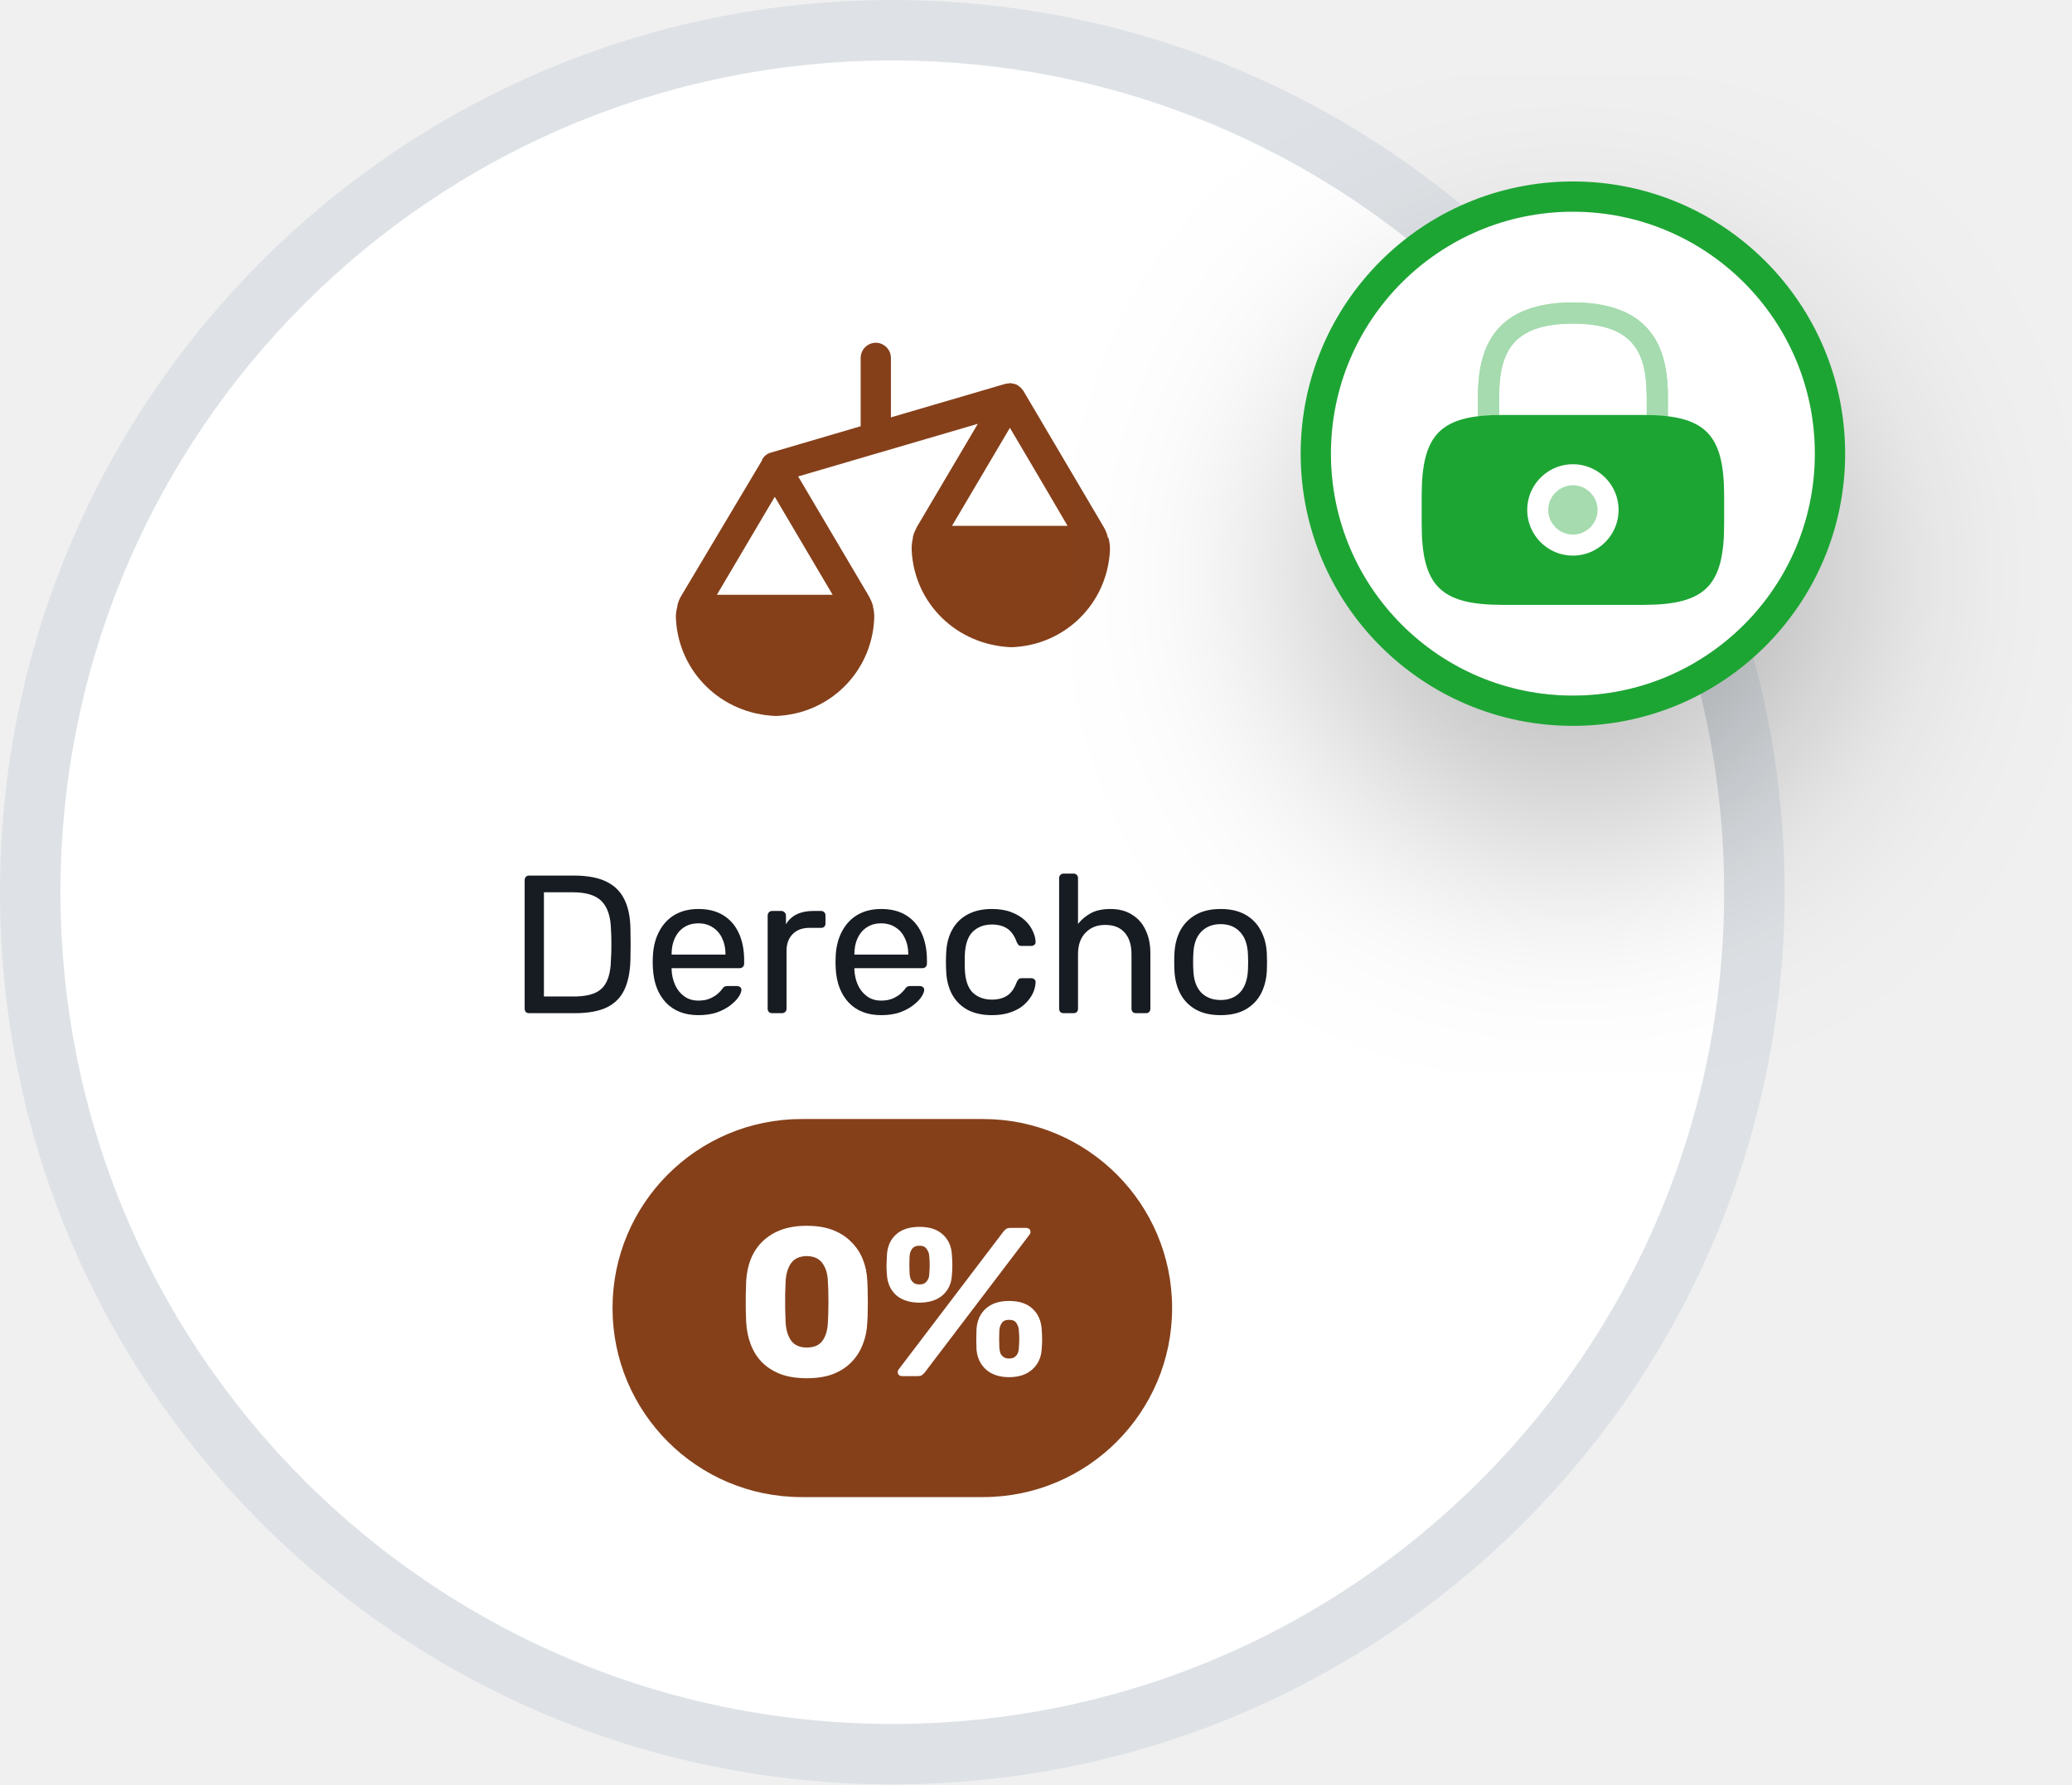
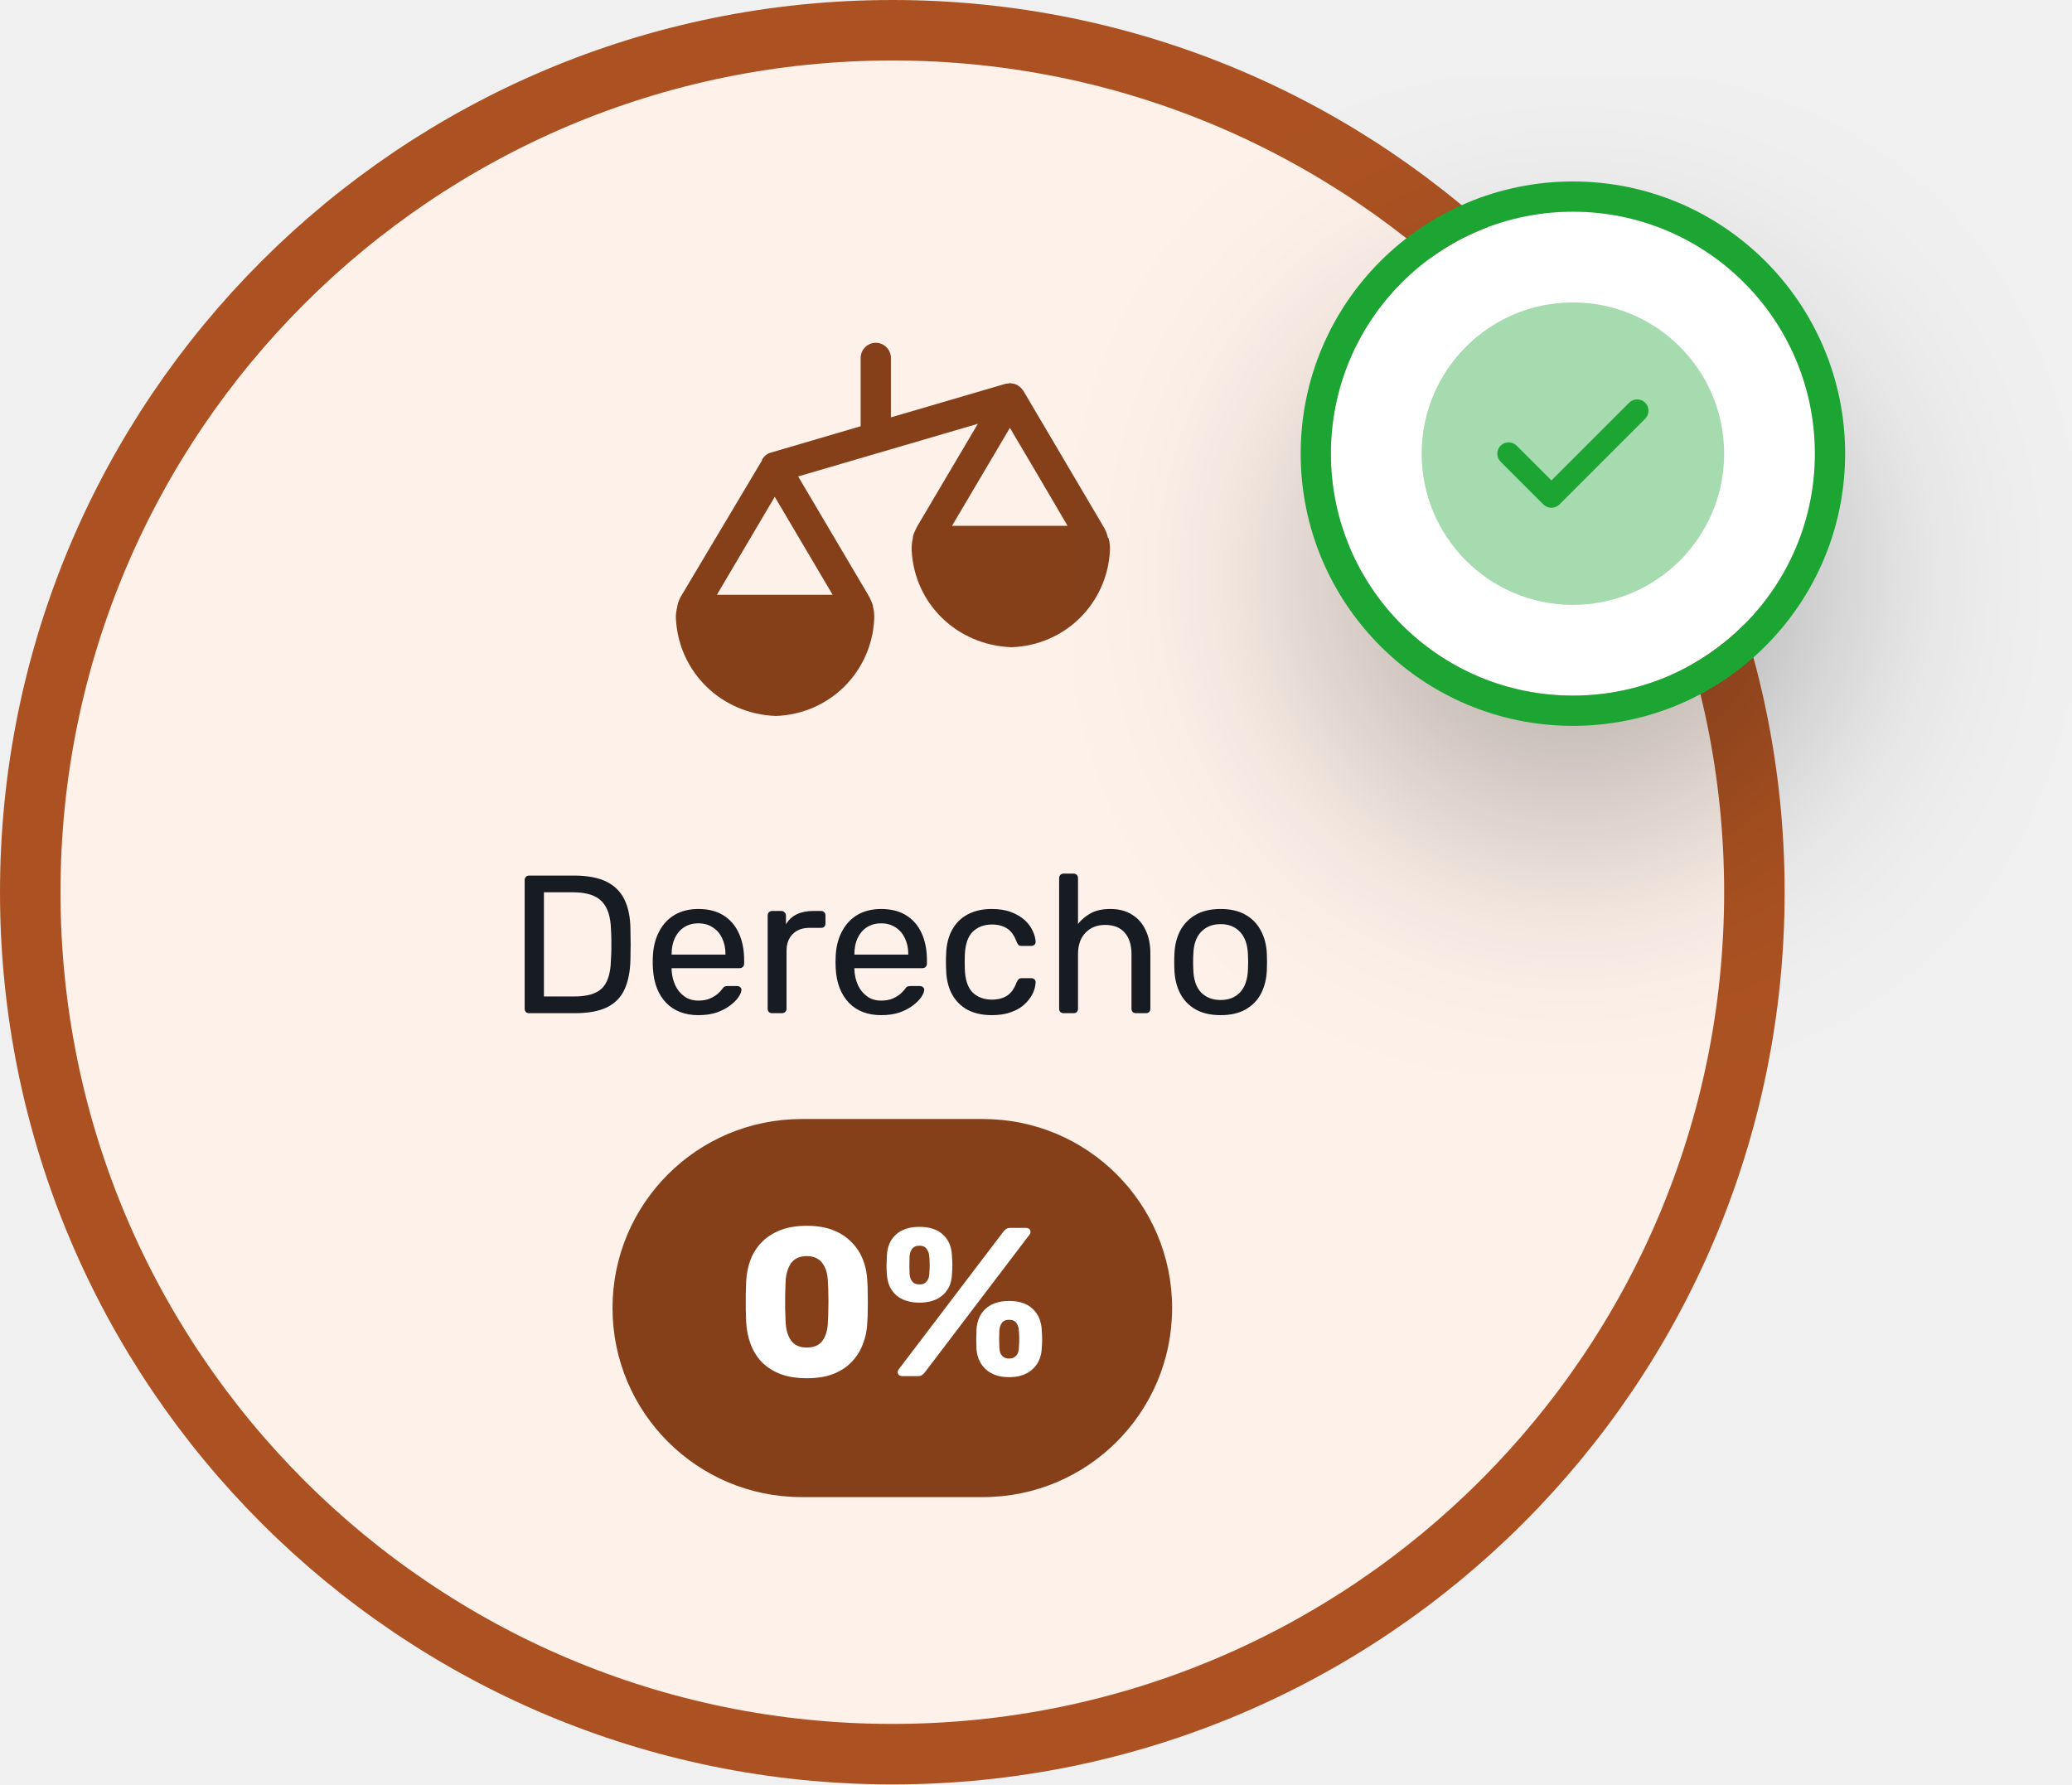
<svg xmlns="http://www.w3.org/2000/svg" width="137" height="118" viewBox="0 0 137 118" fill="none">
-   <rect x="2" y="2" width="114" height="114" rx="57" fill="white" />
-   <rect x="2" y="2" width="114" height="114" rx="57" stroke="#DEE2E6" stroke-width="4" />
-   <g clip-path="url(#clip0_15958_19602)">
-     <mask id="mask0_15958_19602" style="mask-type:luminance" maskUnits="userSpaceOnUse" x="43" y="19" width="32" height="32">
+   <rect x="2" y="2" width="114" height="114" rx="57" fill="#FEF1EA" />
+   <rect x="2" y="2" width="114" height="114" rx="57" stroke="#AC5222" stroke-width="4" />
+   <g clip-path="url(#clip0_16167_41110)">
+     <mask id="mask0_16167_41110" style="mask-type:luminance" maskUnits="userSpaceOnUse" x="43" y="19" width="32" height="32">
      <path d="M75 19H43V51H75V19Z" fill="white" />
    </mask>
-     <g mask="url(#mask0_15958_19602)">
+     <g mask="url(#mask0_16167_41110)">
      <path d="M72.281 35.773H72.268" stroke="#85401A" stroke-width="1.5" stroke-linecap="round" stroke-linejoin="round" />
      <path d="M45.734 40.333H45.721" stroke="#85401A" stroke-width="1.5" stroke-linecap="round" stroke-linejoin="round" />
      <path d="M73.24 35.533V35.493C73.174 35.227 73.067 34.986 72.947 34.8C71.827 32.893 67.654 25.826 67.654 25.826C67.654 25.813 67.627 25.8 67.614 25.787C67.534 25.666 67.44 25.573 67.32 25.506C67.307 25.506 67.294 25.48 67.28 25.466C67.147 25.4 67 25.36 66.84 25.346C66.827 25.346 66.8 25.333 66.787 25.333C66.747 25.333 66.72 25.36 66.68 25.36C66.627 25.36 66.56 25.36 66.507 25.373L58.907 27.6V23.666C58.907 23.12 58.454 22.666 57.907 22.666C57.36 22.666 56.907 23.12 56.907 23.666V28.186L50.96 29.933C50.707 30 50.52 30.173 50.387 30.387V30.44L45.094 39.32C44.92 39.587 44.827 39.853 44.787 40.053V40.08V40.106C44.707 40.4 44.667 40.693 44.694 40.96C44.894 44.467 47.707 47.213 51.294 47.346C54.814 47.227 57.614 44.48 57.8 40.973C57.814 40.68 57.8 40.386 57.72 40.12V40.093V40.053C57.654 39.84 57.56 39.613 57.414 39.36L52.774 31.506L64.654 28.026L60.627 34.84C60.534 35.026 60.427 35.24 60.36 35.493C60.36 35.493 60.36 35.507 60.36 35.52V35.573C60.36 35.573 60.36 35.573 60.36 35.587C60.294 35.853 60.267 36.133 60.28 36.413C60.467 39.933 63.28 42.666 66.88 42.8C70.4 42.68 73.2 39.933 73.387 36.426C73.4 36.147 73.374 35.867 73.294 35.573L73.24 35.533ZM47.4 39.333L51.227 32.853L55.054 39.333H47.4ZM66.774 28.293C67.814 30.04 69.534 32.973 70.587 34.773H62.947L66.774 28.293Z" fill="#85401A" />
    </g>
  </g>
  <path d="M34.989 67C34.893 67 34.82 66.974 34.768 66.922C34.716 66.861 34.69 66.788 34.69 66.701V58.212C34.69 58.117 34.716 58.043 34.768 57.991C34.82 57.93 34.893 57.9 34.989 57.9H37.94C38.832 57.9 39.552 58.034 40.098 58.303C40.644 58.572 41.042 58.97 41.294 59.499C41.545 60.019 41.675 60.66 41.684 61.423C41.692 61.813 41.697 62.155 41.697 62.45C41.697 62.745 41.692 63.083 41.684 63.464C41.666 64.261 41.532 64.924 41.281 65.453C41.038 65.973 40.648 66.363 40.111 66.623C39.582 66.874 38.88 67 38.005 67H34.989ZM35.964 65.895H37.94C38.538 65.895 39.014 65.813 39.37 65.648C39.725 65.483 39.981 65.219 40.137 64.855C40.301 64.491 40.388 64.01 40.397 63.412C40.414 63.152 40.423 62.927 40.423 62.736C40.423 62.537 40.423 62.342 40.423 62.151C40.423 61.952 40.414 61.726 40.397 61.475C40.379 60.634 40.18 60.015 39.799 59.616C39.417 59.209 38.776 59.005 37.875 59.005H35.964V65.895ZM46.175 67.13C45.282 67.13 44.571 66.857 44.042 66.311C43.514 65.756 43.224 65.002 43.172 64.049C43.163 63.936 43.158 63.793 43.158 63.62C43.158 63.438 43.163 63.291 43.172 63.178C43.206 62.563 43.349 62.025 43.6 61.566C43.852 61.098 44.194 60.738 44.627 60.487C45.069 60.236 45.585 60.11 46.175 60.11C46.833 60.11 47.383 60.249 47.825 60.526C48.276 60.803 48.618 61.198 48.852 61.709C49.087 62.22 49.203 62.818 49.203 63.503V63.724C49.203 63.819 49.173 63.893 49.112 63.945C49.06 63.997 48.991 64.023 48.904 64.023H44.407C44.407 64.032 44.407 64.049 44.407 64.075C44.407 64.101 44.407 64.123 44.407 64.14C44.424 64.495 44.502 64.829 44.641 65.141C44.779 65.444 44.978 65.691 45.239 65.882C45.498 66.073 45.81 66.168 46.175 66.168C46.486 66.168 46.746 66.12 46.955 66.025C47.163 65.93 47.331 65.826 47.462 65.713C47.592 65.592 47.678 65.501 47.721 65.44C47.8 65.327 47.86 65.262 47.904 65.245C47.947 65.219 48.016 65.206 48.111 65.206H48.736C48.822 65.206 48.892 65.232 48.944 65.284C49.004 65.327 49.03 65.392 49.022 65.479C49.013 65.609 48.944 65.769 48.813 65.96C48.684 66.142 48.497 66.324 48.255 66.506C48.012 66.688 47.717 66.84 47.37 66.961C47.024 67.074 46.625 67.13 46.175 67.13ZM44.407 63.126H47.968V63.087C47.968 62.697 47.895 62.35 47.748 62.047C47.609 61.744 47.405 61.505 47.136 61.332C46.868 61.15 46.547 61.059 46.175 61.059C45.802 61.059 45.481 61.15 45.212 61.332C44.953 61.505 44.753 61.744 44.614 62.047C44.476 62.35 44.407 62.697 44.407 63.087V63.126ZM51.057 67C50.97 67 50.897 66.974 50.836 66.922C50.784 66.861 50.758 66.788 50.758 66.701V60.552C50.758 60.465 50.784 60.392 50.836 60.331C50.897 60.27 50.97 60.24 51.057 60.24H51.655C51.742 60.24 51.815 60.27 51.876 60.331C51.937 60.392 51.967 60.465 51.967 60.552V61.124C52.14 60.829 52.379 60.608 52.682 60.461C52.985 60.314 53.349 60.24 53.774 60.24H54.294C54.381 60.24 54.45 60.27 54.502 60.331C54.554 60.383 54.58 60.452 54.58 60.539V61.072C54.58 61.159 54.554 61.228 54.502 61.28C54.45 61.332 54.381 61.358 54.294 61.358H53.514C53.046 61.358 52.678 61.497 52.409 61.774C52.14 62.043 52.006 62.411 52.006 62.879V66.701C52.006 66.788 51.976 66.861 51.915 66.922C51.854 66.974 51.781 67 51.694 67H51.057ZM58.26 67.13C57.368 67.13 56.657 66.857 56.128 66.311C55.6 65.756 55.309 65.002 55.257 64.049C55.249 63.936 55.244 63.793 55.244 63.62C55.244 63.438 55.249 63.291 55.257 63.178C55.292 62.563 55.435 62.025 55.686 61.566C55.938 61.098 56.28 60.738 56.713 60.487C57.155 60.236 57.671 60.11 58.26 60.11C58.919 60.11 59.469 60.249 59.911 60.526C60.362 60.803 60.704 61.198 60.938 61.709C61.172 62.22 61.289 62.818 61.289 63.503V63.724C61.289 63.819 61.259 63.893 61.198 63.945C61.146 63.997 61.077 64.023 60.99 64.023H56.492C56.492 64.032 56.492 64.049 56.492 64.075C56.492 64.101 56.492 64.123 56.492 64.14C56.51 64.495 56.588 64.829 56.726 65.141C56.865 65.444 57.064 65.691 57.324 65.882C57.584 66.073 57.896 66.168 58.26 66.168C58.572 66.168 58.832 66.12 59.04 66.025C59.248 65.93 59.417 65.826 59.547 65.713C59.677 65.592 59.764 65.501 59.807 65.44C59.885 65.327 59.946 65.262 59.989 65.245C60.033 65.219 60.102 65.206 60.197 65.206H60.821C60.908 65.206 60.977 65.232 61.029 65.284C61.09 65.327 61.116 65.392 61.107 65.479C61.099 65.609 61.029 65.769 60.899 65.96C60.769 66.142 60.583 66.324 60.34 66.506C60.098 66.688 59.803 66.84 59.456 66.961C59.11 67.074 58.711 67.13 58.26 67.13ZM56.492 63.126H60.054V63.087C60.054 62.697 59.981 62.35 59.833 62.047C59.695 61.744 59.491 61.505 59.222 61.332C58.954 61.15 58.633 61.059 58.26 61.059C57.888 61.059 57.567 61.15 57.298 61.332C57.038 61.505 56.839 61.744 56.7 62.047C56.562 62.35 56.492 62.697 56.492 63.087V63.126ZM65.574 67.13C64.959 67.13 64.425 67.013 63.975 66.779C63.533 66.536 63.191 66.194 62.948 65.752C62.705 65.301 62.575 64.764 62.558 64.14C62.549 64.01 62.545 63.837 62.545 63.62C62.545 63.403 62.549 63.23 62.558 63.1C62.575 62.476 62.705 61.943 62.948 61.501C63.191 61.05 63.533 60.708 63.975 60.474C64.425 60.231 64.959 60.11 65.574 60.11C66.076 60.11 66.505 60.179 66.861 60.318C67.225 60.457 67.524 60.634 67.758 60.851C67.992 61.068 68.165 61.302 68.278 61.553C68.399 61.804 68.464 62.043 68.473 62.268C68.481 62.355 68.456 62.424 68.395 62.476C68.334 62.528 68.26 62.554 68.174 62.554H67.55C67.463 62.554 67.398 62.537 67.355 62.502C67.311 62.459 67.268 62.389 67.225 62.294C67.069 61.869 66.856 61.57 66.588 61.397C66.319 61.224 65.986 61.137 65.587 61.137C65.067 61.137 64.642 61.297 64.313 61.618C63.992 61.939 63.819 62.454 63.793 63.165C63.784 63.477 63.784 63.78 63.793 64.075C63.819 64.794 63.992 65.314 64.313 65.635C64.642 65.947 65.067 66.103 65.587 66.103C65.986 66.103 66.319 66.016 66.588 65.843C66.856 65.67 67.069 65.371 67.225 64.946C67.268 64.851 67.311 64.786 67.355 64.751C67.398 64.708 67.463 64.686 67.55 64.686H68.174C68.26 64.686 68.334 64.712 68.395 64.764C68.456 64.816 68.481 64.885 68.473 64.972C68.464 65.154 68.425 65.34 68.356 65.531C68.287 65.722 68.174 65.917 68.018 66.116C67.871 66.307 67.684 66.48 67.459 66.636C67.234 66.783 66.96 66.905 66.64 67C66.328 67.087 65.972 67.13 65.574 67.13ZM70.329 67C70.242 67 70.168 66.974 70.108 66.922C70.056 66.861 70.03 66.788 70.03 66.701V58.069C70.03 57.982 70.056 57.913 70.108 57.861C70.168 57.8 70.242 57.77 70.329 57.77H70.979C71.074 57.77 71.148 57.8 71.2 57.861C71.252 57.913 71.278 57.982 71.278 58.069V61.098C71.512 60.803 71.798 60.565 72.136 60.383C72.474 60.201 72.903 60.11 73.423 60.11C73.986 60.11 74.463 60.236 74.853 60.487C75.251 60.73 75.55 61.072 75.75 61.514C75.958 61.947 76.062 62.454 76.062 63.035V66.701C76.062 66.788 76.036 66.861 75.984 66.922C75.932 66.974 75.858 67 75.763 67H75.113C75.026 67 74.952 66.974 74.892 66.922C74.84 66.861 74.814 66.788 74.814 66.701V63.1C74.814 62.493 74.666 62.021 74.372 61.683C74.077 61.336 73.644 61.163 73.072 61.163C72.534 61.163 72.101 61.336 71.772 61.683C71.442 62.021 71.278 62.493 71.278 63.1V66.701C71.278 66.788 71.252 66.861 71.2 66.922C71.148 66.974 71.074 67 70.979 67H70.329ZM80.708 67.13C80.049 67.13 79.499 67.004 79.057 66.753C78.615 66.502 78.277 66.155 78.043 65.713C77.809 65.262 77.679 64.751 77.653 64.179C77.644 64.032 77.64 63.845 77.64 63.62C77.64 63.386 77.644 63.2 77.653 63.061C77.679 62.48 77.809 61.969 78.043 61.527C78.285 61.085 78.628 60.738 79.07 60.487C79.512 60.236 80.058 60.11 80.708 60.11C81.358 60.11 81.904 60.236 82.346 60.487C82.788 60.738 83.126 61.085 83.36 61.527C83.602 61.969 83.737 62.48 83.763 63.061C83.771 63.2 83.776 63.386 83.776 63.62C83.776 63.845 83.771 64.032 83.763 64.179C83.737 64.751 83.607 65.262 83.373 65.713C83.139 66.155 82.801 66.502 82.359 66.753C81.917 67.004 81.366 67.13 80.708 67.13ZM80.708 66.129C81.245 66.129 81.674 65.96 81.995 65.622C82.315 65.275 82.489 64.773 82.515 64.114C82.523 63.984 82.528 63.819 82.528 63.62C82.528 63.421 82.523 63.256 82.515 63.126C82.489 62.467 82.315 61.969 81.995 61.631C81.674 61.284 81.245 61.111 80.708 61.111C80.17 61.111 79.737 61.284 79.408 61.631C79.087 61.969 78.918 62.467 78.901 63.126C78.892 63.256 78.888 63.421 78.888 63.62C78.888 63.819 78.892 63.984 78.901 64.114C78.918 64.773 79.087 65.275 79.408 65.622C79.737 65.96 80.17 66.129 80.708 66.129Z" fill="#171B22" />
  <rect x="40.5" y="74" width="37" height="25" rx="12.5" fill="#85401A" />
  <path d="M53.342 91.14C52.67 91.14 52.086 91.047 51.592 90.86C51.097 90.664 50.686 90.398 50.36 90.062C50.042 89.726 49.8 89.334 49.632 88.886C49.464 88.438 49.366 87.957 49.338 87.444C49.328 87.192 49.319 86.907 49.31 86.59C49.31 86.263 49.31 85.937 49.31 85.61C49.319 85.274 49.328 84.975 49.338 84.714C49.366 84.201 49.464 83.725 49.632 83.286C49.809 82.838 50.061 82.451 50.388 82.124C50.724 81.788 51.134 81.527 51.62 81.34C52.114 81.153 52.688 81.06 53.342 81.06C54.004 81.06 54.578 81.153 55.064 81.34C55.549 81.527 55.955 81.788 56.282 82.124C56.618 82.451 56.874 82.838 57.052 83.286C57.229 83.725 57.327 84.201 57.346 84.714C57.364 84.975 57.374 85.274 57.374 85.61C57.383 85.937 57.383 86.263 57.374 86.59C57.374 86.907 57.364 87.192 57.346 87.444C57.327 87.957 57.229 88.438 57.052 88.886C56.884 89.334 56.636 89.726 56.31 90.062C55.992 90.398 55.586 90.664 55.092 90.86C54.606 91.047 54.023 91.14 53.342 91.14ZM53.342 89.11C53.827 89.11 54.177 88.956 54.392 88.648C54.616 88.331 54.732 87.906 54.742 87.374C54.76 87.103 54.77 86.819 54.77 86.52C54.779 86.221 54.779 85.923 54.77 85.624C54.77 85.325 54.76 85.05 54.742 84.798C54.732 84.285 54.616 83.869 54.392 83.552C54.177 83.235 53.827 83.071 53.342 83.062C52.856 83.071 52.506 83.235 52.292 83.552C52.077 83.869 51.96 84.285 51.942 84.798C51.932 85.05 51.923 85.325 51.914 85.624C51.914 85.923 51.914 86.221 51.914 86.52C51.923 86.819 51.932 87.103 51.942 87.374C51.96 87.906 52.082 88.331 52.306 88.648C52.53 88.956 52.875 89.11 53.342 89.11ZM59.679 91C59.465 91 59.357 90.907 59.357 90.72C59.357 90.664 59.376 90.613 59.413 90.566L66.329 81.466C66.395 81.382 66.46 81.317 66.525 81.27C66.591 81.223 66.689 81.2 66.819 81.2H67.813C68.028 81.2 68.135 81.293 68.135 81.48C68.135 81.536 68.117 81.587 68.079 81.634L61.163 90.734C61.098 90.818 61.033 90.883 60.967 90.93C60.902 90.977 60.804 91 60.673 91H59.679ZM66.721 91.07C66.087 91.07 65.578 90.902 65.195 90.566C64.822 90.23 64.612 89.782 64.565 89.222C64.556 88.979 64.551 88.765 64.551 88.578C64.551 88.391 64.556 88.167 64.565 87.906C64.603 87.337 64.803 86.884 65.167 86.548C65.541 86.203 66.059 86.03 66.721 86.03C67.393 86.03 67.911 86.203 68.275 86.548C68.639 86.884 68.84 87.337 68.877 87.906C68.896 88.167 68.905 88.391 68.905 88.578C68.905 88.765 68.896 88.979 68.877 89.222C68.84 89.782 68.63 90.23 68.247 90.566C67.865 90.902 67.356 91.07 66.721 91.07ZM66.721 89.838C66.88 89.838 67.001 89.805 67.085 89.74C67.179 89.675 67.249 89.591 67.295 89.488C67.342 89.376 67.365 89.259 67.365 89.138C67.384 88.923 67.393 88.727 67.393 88.55C67.393 88.373 67.384 88.181 67.365 87.976C67.356 87.799 67.305 87.64 67.211 87.5C67.118 87.351 66.955 87.276 66.721 87.276C66.488 87.276 66.325 87.351 66.231 87.5C66.138 87.64 66.087 87.799 66.077 87.976C66.068 88.181 66.063 88.373 66.063 88.55C66.063 88.727 66.068 88.923 66.077 89.138C66.087 89.259 66.11 89.376 66.147 89.488C66.194 89.591 66.264 89.675 66.357 89.74C66.451 89.805 66.572 89.838 66.721 89.838ZM60.799 86.142C60.155 86.142 59.642 85.979 59.259 85.652C58.886 85.316 58.681 84.868 58.643 84.308C58.625 84.065 58.615 83.855 58.615 83.678C58.625 83.491 58.634 83.267 58.643 83.006C58.671 82.437 58.867 81.984 59.231 81.648C59.605 81.303 60.127 81.13 60.799 81.13C61.471 81.13 61.989 81.303 62.353 81.648C62.717 81.984 62.913 82.437 62.941 83.006C62.96 83.267 62.969 83.491 62.969 83.678C62.969 83.855 62.96 84.065 62.941 84.308C62.913 84.868 62.708 85.316 62.325 85.652C61.943 85.979 61.434 86.142 60.799 86.142ZM60.799 84.938C60.949 84.938 61.07 84.905 61.163 84.84C61.257 84.765 61.327 84.677 61.373 84.574C61.42 84.462 61.443 84.35 61.443 84.238C61.462 84.023 61.471 83.827 61.471 83.65C61.471 83.473 61.462 83.281 61.443 83.076C61.434 82.899 61.378 82.74 61.275 82.6C61.182 82.451 61.023 82.376 60.799 82.376C60.566 82.376 60.398 82.451 60.295 82.6C60.202 82.74 60.151 82.899 60.141 83.076C60.132 83.281 60.127 83.473 60.127 83.65C60.127 83.827 60.132 84.023 60.141 84.238C60.151 84.35 60.174 84.462 60.211 84.574C60.258 84.677 60.328 84.765 60.421 84.84C60.515 84.905 60.641 84.938 60.799 84.938Z" fill="white" />
-   <g filter="url(#filter0_d_15958_19602)">
+   <g filter="url(#filter0_d_16167_41110)">
    <rect x="88" y="14" width="32" height="32" rx="16" fill="white" />
    <rect x="87" y="13" width="34" height="34" rx="17" stroke="#1DA534" stroke-width="2" />
-     <path opacity="0.4" d="M103.999 32.84C104.485 32.84 104.879 33.234 104.879 33.72C104.879 34.206 104.485 34.6 103.999 34.6C103.513 34.599 103.119 34.206 103.119 33.72C103.119 33.234 103.513 32.84 103.999 32.84Z" fill="#1DA534" stroke="#1DA534" stroke-width="1.5" />
-     <path d="M99.35 28.19H108.65C110.674 28.19 111.735 28.511 112.332 29.108C112.929 29.705 113.25 30.766 113.25 32.79V34.65C113.25 36.673 112.929 37.736 112.332 38.333C111.735 38.929 110.673 39.249 108.65 39.249H99.35C97.327 39.249 96.265 38.929 95.668 38.333C95.071 37.736 94.75 36.673 94.75 34.65V32.79C94.75 30.766 95.071 29.705 95.668 29.108C96.265 28.511 97.326 28.19 99.35 28.19ZM104 29.95C101.914 29.95 100.23 31.648 100.23 33.72C100.231 35.793 101.914 37.49 104 37.49C106.086 37.49 107.769 35.793 107.77 33.72C107.77 31.648 106.086 29.95 104 29.95Z" fill="#1DA534" stroke="#1DA534" stroke-width="1.5" />
-     <g opacity="0.4">
-       <mask id="path-13-inside-1_15958_19602" fill="white">
-         <path d="M99.121 27.45V26.28C99.121 23.35 99.951 21.4 104.001 21.4C108.051 21.4 108.881 23.35 108.881 26.28V27.45C109.391 27.46 109.851 27.48 110.281 27.54V26.28C110.281 23.58 109.631 20 104.001 20C98.371 20 97.721 23.58 97.721 26.28V27.53C98.141 27.48 98.611 27.45 99.121 27.45Z" />
-       </mask>
-       <path d="M99.121 27.45V26.28C99.121 23.35 99.951 21.4 104.001 21.4C108.051 21.4 108.881 23.35 108.881 26.28V27.45C109.391 27.46 109.851 27.48 110.281 27.54V26.28C110.281 23.58 109.631 20 104.001 20C98.371 20 97.721 23.58 97.721 26.28V27.53C98.141 27.48 98.611 27.45 99.121 27.45Z" fill="#1DA534" />
-       <path d="M99.121 27.45V28.95H100.621V27.45H99.121ZM108.881 27.45H107.381V28.921L108.851 28.95L108.881 27.45ZM110.281 27.54L110.073 29.026L111.781 29.264V27.54H110.281ZM110.281 26.28H108.781H110.281ZM97.721 27.53H96.221V29.219L97.898 29.02L97.721 27.53ZM99.121 27.45H100.621V26.28H99.121H97.621V27.45H99.121ZM99.121 26.28H100.621C100.621 24.883 100.837 24.129 101.193 23.703C101.498 23.338 102.182 22.9 104.001 22.9V21.4V19.9C101.769 19.9 100.014 20.436 98.891 21.779C97.82 23.061 97.621 24.747 97.621 26.28H99.121ZM104.001 21.4V22.9C105.819 22.9 106.504 23.338 106.809 23.703C107.165 24.129 107.381 24.883 107.381 26.28H108.881H110.381C110.381 24.747 110.182 23.061 109.11 21.779C107.988 20.436 106.232 19.9 104.001 19.9V21.4ZM108.881 26.28H107.381V27.45H108.881H110.381V26.28H108.881ZM108.881 27.45L108.851 28.95C109.349 28.959 109.735 28.979 110.073 29.026L110.281 27.54L110.488 26.054C109.966 25.982 109.433 25.96 108.91 25.95L108.881 27.45ZM110.281 27.54H111.781V26.28H110.281H108.781V27.54H110.281ZM110.281 26.28H111.781C111.781 24.867 111.625 22.895 110.479 21.265C109.257 19.525 107.156 18.5 104.001 18.5V20V21.5C106.475 21.5 107.515 22.265 108.025 22.99C108.611 23.825 108.781 24.993 108.781 26.28H110.281ZM104.001 20V18.5C100.845 18.5 98.745 19.525 97.522 21.265C96.376 22.895 96.221 24.867 96.221 26.28H97.721H99.221C99.221 24.993 99.39 23.825 99.977 22.99C100.487 22.265 101.526 21.5 104.001 21.5V20ZM97.721 26.28H96.221V27.53H97.721H99.221V26.28H97.721ZM97.721 27.53L97.898 29.02C98.258 28.977 98.669 28.95 99.121 28.95V27.45V25.95C98.552 25.95 98.023 25.983 97.543 26.041L97.721 27.53Z" fill="#1DA534" mask="url(#path-13-inside-1_15958_19602)" />
-     </g>
+     <path opacity="0.4" d="M104 40C109.523 40 114 35.523 114 30C114 24.477 109.523 20 104 20C98.477 20 94 24.477 94 30C94 35.523 98.477 40 104 40Z" fill="#1DA534" />
+     <path d="M102.579 33.58C102.379 33.58 102.189 33.5 102.049 33.36L99.219 30.53C98.93 30.24 98.93 29.76 99.219 29.47C99.51 29.18 99.99 29.18 100.279 29.47L102.579 31.77L107.719 26.63C108.009 26.34 108.489 26.34 108.779 26.63C109.069 26.92 109.069 27.4 108.779 27.69L103.109 33.36C102.969 33.5 102.779 33.58 102.579 33.58Z" fill="#1DA534" />
  </g>
  <defs>
-     <filter id="filter0_d_15958_19602" x="71" y="5" width="66" height="66" filterUnits="userSpaceOnUse" color-interpolation-filters="sRGB">
+     <filter id="filter0_d_16167_41110" x="71" y="5" width="66" height="66" filterUnits="userSpaceOnUse" color-interpolation-filters="sRGB">
      <feFlood flood-opacity="0" result="BackgroundImageFix" />
      <feColorMatrix in="SourceAlpha" type="matrix" values="0 0 0 0 0 0 0 0 0 0 0 0 0 0 0 0 0 0 127 0" result="hardAlpha" />
      <feOffset dy="8" />
      <feGaussianBlur stdDeviation="7.5" />
      <feColorMatrix type="matrix" values="0 0 0 0 0 0 0 0 0 0 0 0 0 0 0 0 0 0 0.25 0" />
-       <feBlend mode="normal" in2="BackgroundImageFix" result="effect1_dropShadow_15958_19602" />
-       <feBlend mode="normal" in="SourceGraphic" in2="effect1_dropShadow_15958_19602" result="shape" />
+       <feBlend mode="normal" in2="BackgroundImageFix" result="effect1_dropShadow_16167_41110" />
+       <feBlend mode="normal" in="SourceGraphic" in2="effect1_dropShadow_16167_41110" result="shape" />
    </filter>
-     <clipPath id="clip0_15958_19602">
+     <clipPath id="clip0_16167_41110">
      <rect width="32" height="32" fill="white" transform="translate(43 19)" />
    </clipPath>
  </defs>
</svg>
